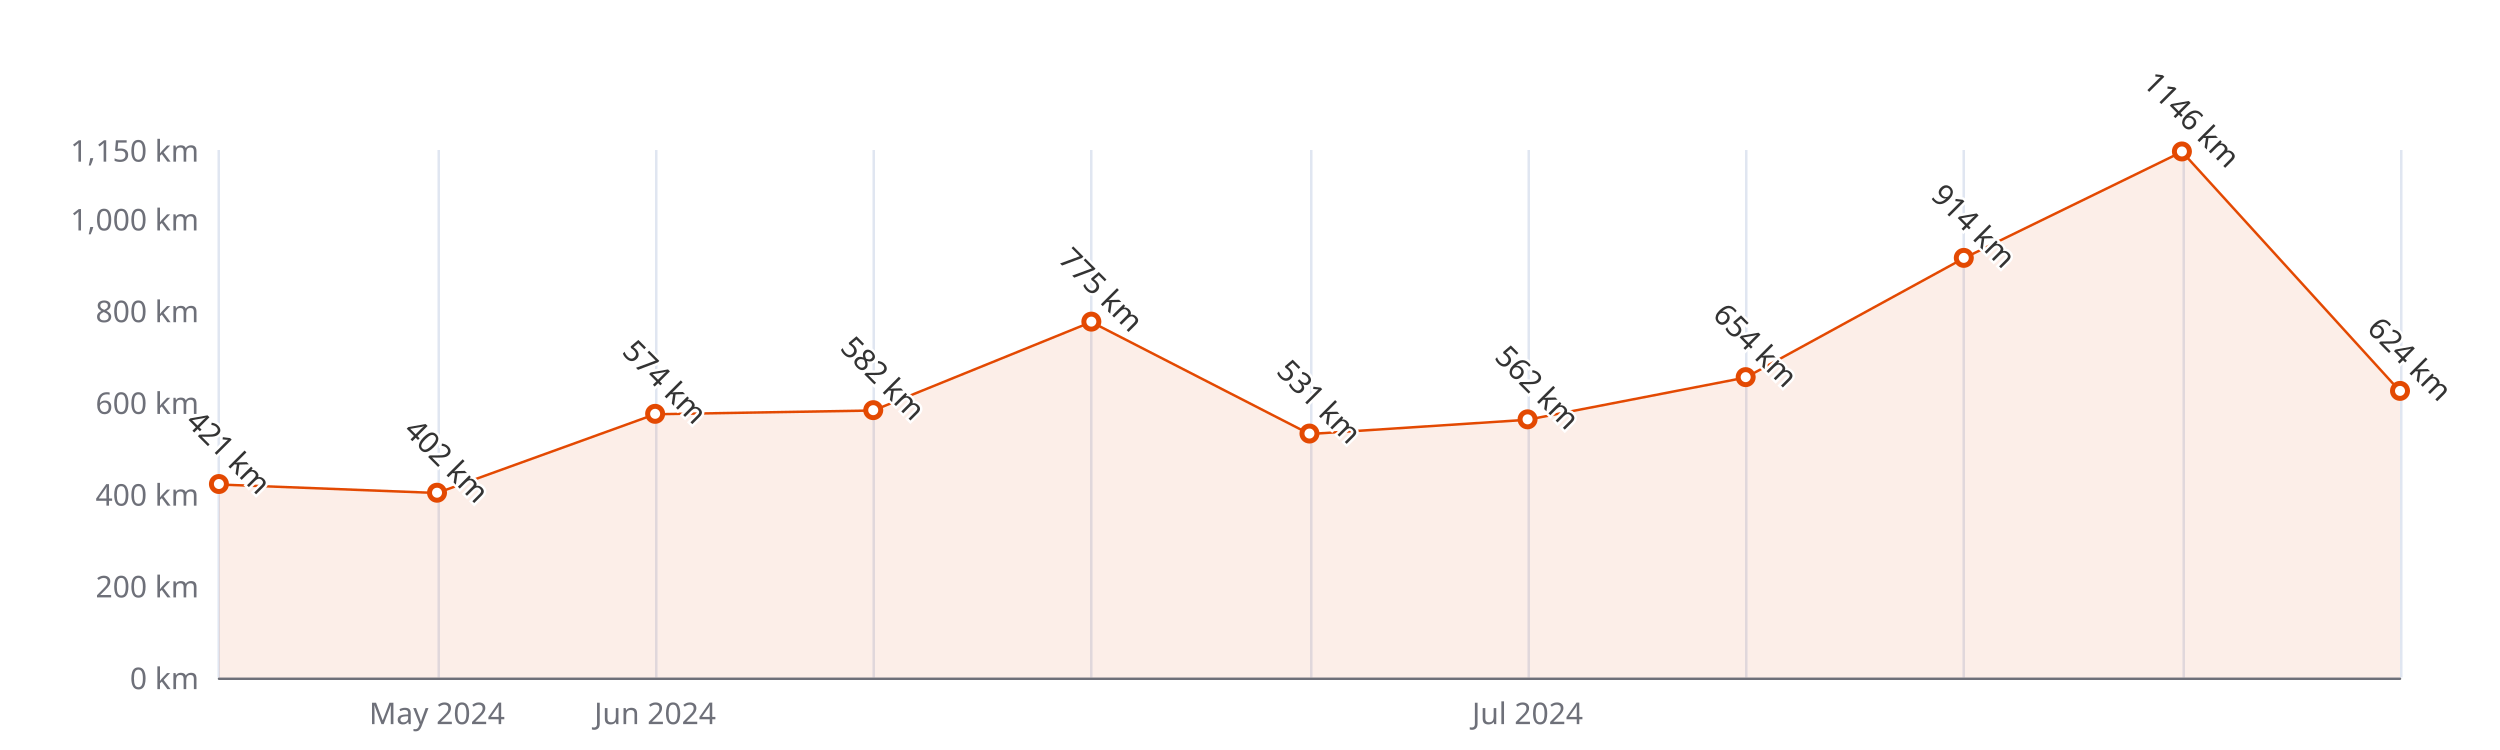
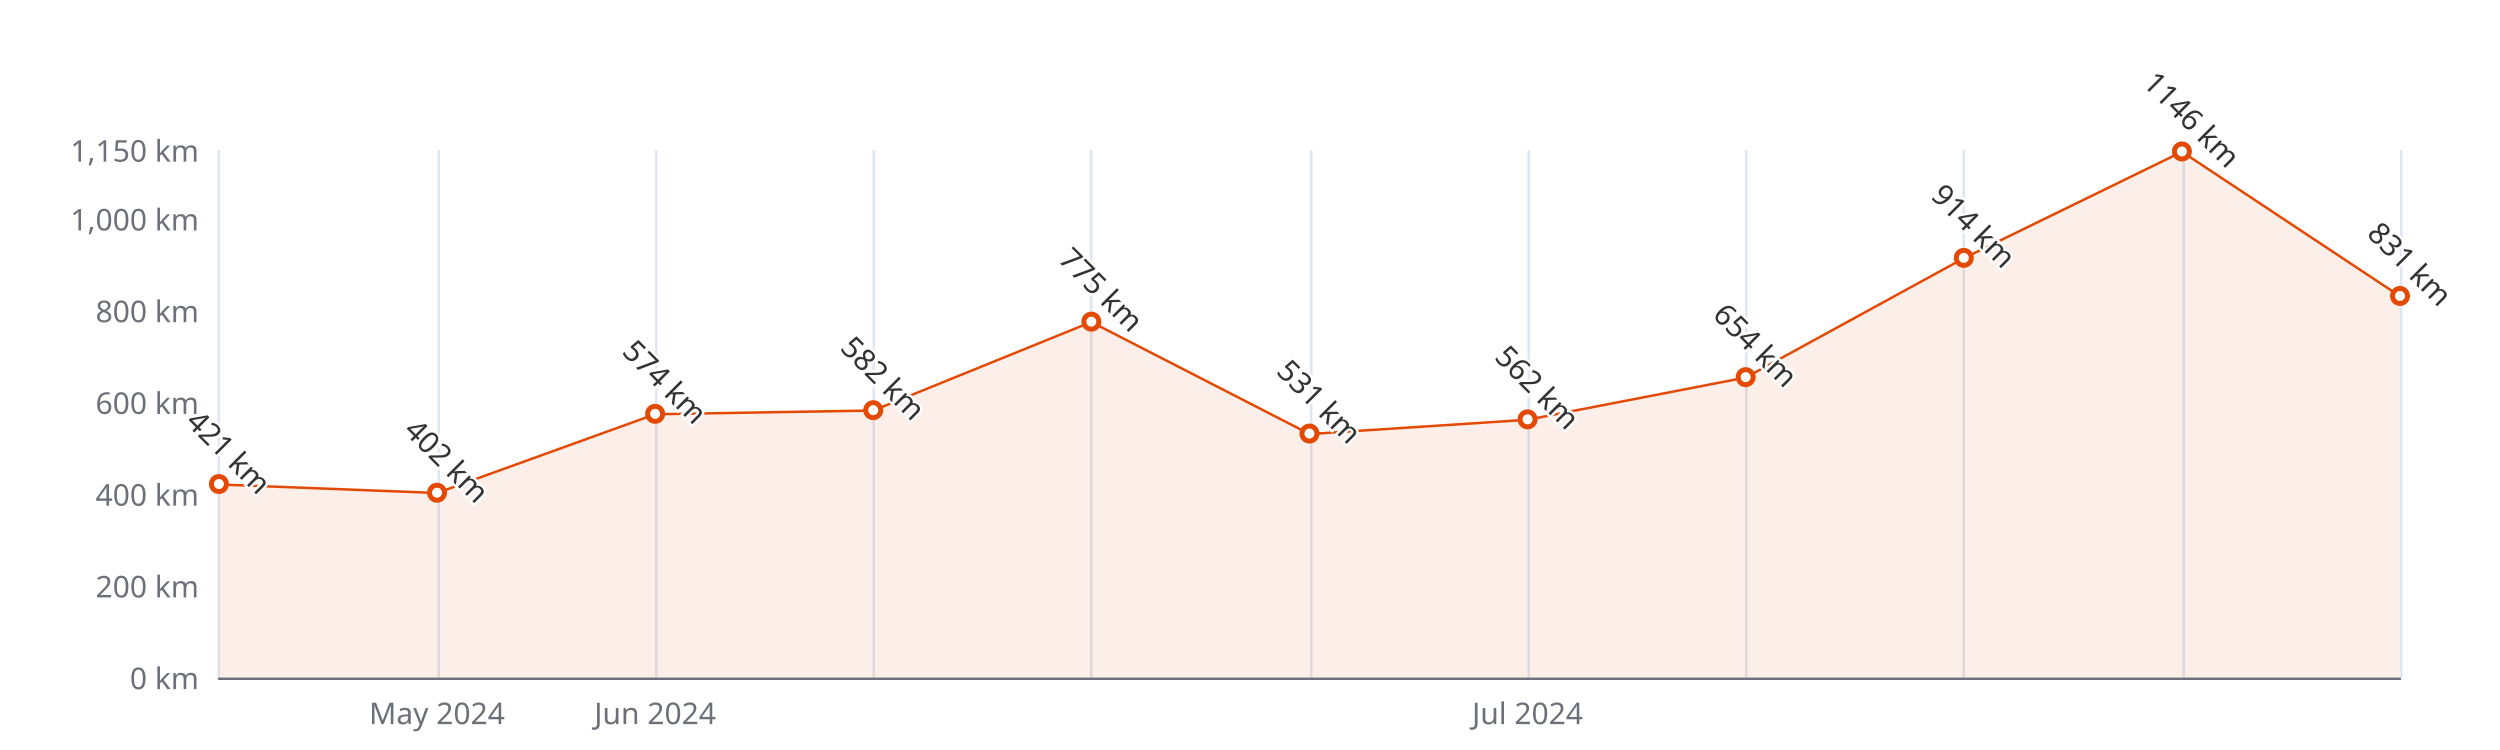
<svg xmlns="http://www.w3.org/2000/svg" width="1000" height="300" version="1.1" baseProfile="full" viewBox="0 0 1000 300">
  <rect width="1000" height="300" x="0" y="0" id="0" fill="#ffffff" />
  <path d="M87.5 60L87.5 271" fill="none" stroke="#E0E6F1" />
  <path d="M175.5 60L175.5 271" fill="none" stroke="#E0E6F1" />
  <path d="M262.5 60L262.5 271" fill="none" stroke="#E0E6F1" />
  <path d="M349.5 60L349.5 271" fill="none" stroke="#E0E6F1" />
  <path d="M436.5 60L436.5 271" fill="none" stroke="#E0E6F1" />
  <path d="M524.5 60L524.5 271" fill="none" stroke="#E0E6F1" />
  <path d="M611.5 60L611.5 271" fill="none" stroke="#E0E6F1" />
  <path d="M698.5 60L698.5 271" fill="none" stroke="#E0E6F1" />
  <path d="M785.5 60L785.5 271" fill="none" stroke="#E0E6F1" />
  <path d="M873.5 60L873.5 271" fill="none" stroke="#E0E6F1" />
  <path d="M960.5 60L960.5 271" fill="none" stroke="#E0E6F1" />
  <path d="M87.6 271.5L960 271.5" fill="none" stroke="#6E7079" stroke-linecap="round" />
  <text dominant-baseline="central" text-anchor="end" style="font-size:12px;font-family:sans-serif;" xml:space="preserve" transform="translate(79.56 271)" fill="#6E7079">0 km</text>
  <text dominant-baseline="central" text-anchor="end" style="font-size:12px;font-family:sans-serif;" xml:space="preserve" transform="translate(79.56 234.3043)" fill="#6E7079">200 km</text>
  <text dominant-baseline="central" text-anchor="end" style="font-size:12px;font-family:sans-serif;" xml:space="preserve" transform="translate(79.56 197.6087)" fill="#6E7079">400 km</text>
  <text dominant-baseline="central" text-anchor="end" style="font-size:12px;font-family:sans-serif;" xml:space="preserve" transform="translate(79.56 160.913)" fill="#6E7079">600 km</text>
  <text dominant-baseline="central" text-anchor="end" style="font-size:12px;font-family:sans-serif;" xml:space="preserve" transform="translate(79.56 124.2174)" fill="#6E7079">800 km</text>
  <text dominant-baseline="central" text-anchor="end" style="font-size:12px;font-family:sans-serif;" xml:space="preserve" transform="translate(79.56 87.5217)" fill="#6E7079">1,000 km</text>
  <text dominant-baseline="central" text-anchor="end" style="font-size:12px;font-family:sans-serif;" xml:space="preserve" transform="translate(79.56 60)" fill="#6E7079">1,150 km</text>
  <text dominant-baseline="central" text-anchor="middle" style="font-size:12px;font-family:sans-serif;" xml:space="preserve" y="6" transform="translate(174.804 279)" fill="#6E7079">May 2024</text>
  <text dominant-baseline="central" text-anchor="middle" style="font-size:12px;font-family:sans-serif;" xml:space="preserve" y="6" transform="translate(262.048 279)" fill="#6E7079">Jun 2024</text>
  <text dominant-baseline="central" text-anchor="middle" style="font-size:12px;font-family:sans-serif;" xml:space="preserve" y="6" transform="translate(611.024 279)" fill="#6E7079">Jul 2024</text>
  <g clip-path="url(#zr5-c0)">
-     <path d="M87.6 193.8L174.8 197.2L262 165.7L349.3 164.2L436.5 128.8L523.8 173.6L611 167.9L698.3 151L785.5 103.3L872.8 60.7L960 156.5L960 271L872.8 271L785.5 271L698.3 271L611 271L523.8 271L436.5 271L349.3 271L262 271L174.8 271L87.6 271Z" fill="rgb(227,73,2)" fill-opacity="0.09" />
-     <path d="M87.6 193.8L174.8 197.2L262 165.7L349.3 164.2L436.5 128.8L523.8 173.6L611 167.9L698.3 151L785.5 103.3L872.8 60.7L960 156.5" fill="none" stroke="#E34902" stroke-linejoin="bevel" />
+     <path d="M87.6 193.8L174.8 197.2L262 165.7L349.3 164.2L436.5 128.8L523.8 173.6L611 167.9L698.3 151L785.5 103.3L872.8 60.7L960 118.5L960 271L872.8 271L785.5 271L698.3 271L611 271L523.8 271L436.5 271L349.3 271L262 271L174.8 271L87.6 271Z" fill="rgb(227,73,2)" fill-opacity="0.09" />
+     <path d="M87.6 193.8L174.8 197.2L262 165.7L349.3 164.2L436.5 128.8L523.8 173.6L611 167.9L698.3 151L785.5 103.3L872.8 60.7L960 118.5" fill="none" stroke="#E34902" stroke-linejoin="bevel" />
  </g>
  <path d="M1 0A1 1 0 1 1 1 -0.1A1 1 0 0 1 1 0" transform="matrix(3,0,0,3,87.56,193.7556)" fill="#fff" stroke="#E34902" stroke-width="0.667" />
  <path d="M1 0A1 1 0 1 1 1 -0.1A1 1 0 0 1 1 0" transform="matrix(3,0,0,3,174.804,197.2417)" fill="#fff" stroke="#E34902" stroke-width="0.667" />
  <path d="M1 0A1 1 0 1 1 1 -0.1A1 1 0 0 1 1 0" transform="matrix(3,0,0,3,262.048,165.6835)" fill="#fff" stroke="#E34902" stroke-width="0.667" />
  <path d="M1 0A1 1 0 1 1 1 -0.1A1 1 0 0 1 1 0" transform="matrix(3,0,0,3,349.292,164.2157)" fill="#fff" stroke="#E34902" stroke-width="0.667" />
  <path d="M1 0A1 1 0 1 1 1 -0.1A1 1 0 0 1 1 0" transform="matrix(3,0,0,3,436.536,128.8044)" fill="#fff" stroke="#E34902" stroke-width="0.667" />
  <path d="M1 0A1 1 0 1 1 1 -0.1A1 1 0 0 1 1 0" transform="matrix(3,0,0,3,523.78,173.573)" fill="#fff" stroke="#E34902" stroke-width="0.667" />
  <path d="M1 0A1 1 0 1 1 1 -0.1A1 1 0 0 1 1 0" transform="matrix(3,0,0,3,611.024,167.8852)" fill="#fff" stroke="#E34902" stroke-width="0.667" />
  <path d="M1 0A1 1 0 1 1 1 -0.1A1 1 0 0 1 1 0" transform="matrix(3,0,0,3,698.268,151.0052)" fill="#fff" stroke="#E34902" stroke-width="0.667" />
  <path d="M1 0A1 1 0 1 1 1 -0.1A1 1 0 0 1 1 0" transform="matrix(3,0,0,3,785.512,103.3009)" fill="#fff" stroke="#E34902" stroke-width="0.667" />
  <path d="M1 0A1 1 0 1 1 1 -0.1A1 1 0 0 1 1 0" transform="matrix(3,0,0,3,872.756,60.7339)" fill="#fff" stroke="#E34902" stroke-width="0.667" />
-   <path d="M1 0A1 1 0 1 1 1 -0.1A1 1 0 0 1 1 0" transform="matrix(3,0,0,3,960,156.5096)" fill="#fff" stroke="#E34902" stroke-width="0.667" />
+   <path d="M1 0A1 1 0 1 1 1 -0.1A1 1 0 0 1 1 0" transform="matrix(3,0,0,3,960,118.5296)" fill="#fff" stroke="#E34902" stroke-width="0.667" />
  <text dominant-baseline="central" text-anchor="middle" style="font-size:12px;font-family:sans-serif;" xml:space="preserve" y="-6" transform="matrix(0.707,0.707,-0.707,0.707,87.56,184.7556)" fill="#333" stroke="rgb(255,255,255)" stroke-width="2" paint-order="stroke" stroke-miterlimit="2">421 km</text>
  <text dominant-baseline="central" text-anchor="middle" style="font-size:12px;font-family:sans-serif;" xml:space="preserve" y="-6" transform="matrix(0.707,0.707,-0.707,0.707,174.804,188.2417)" fill="#333" stroke="rgb(255,255,255)" stroke-width="2" paint-order="stroke" stroke-miterlimit="2">402 km</text>
  <text dominant-baseline="central" text-anchor="middle" style="font-size:12px;font-family:sans-serif;" xml:space="preserve" y="-6" transform="matrix(0.707,0.707,-0.707,0.707,262.048,156.6835)" fill="#333" stroke="rgb(255,255,255)" stroke-width="2" paint-order="stroke" stroke-miterlimit="2">574 km</text>
  <text dominant-baseline="central" text-anchor="middle" style="font-size:12px;font-family:sans-serif;" xml:space="preserve" y="-6" transform="matrix(0.707,0.707,-0.707,0.707,349.292,155.2157)" fill="#333" stroke="rgb(255,255,255)" stroke-width="2" paint-order="stroke" stroke-miterlimit="2">582 km</text>
  <text dominant-baseline="central" text-anchor="middle" style="font-size:12px;font-family:sans-serif;" xml:space="preserve" y="-6" transform="matrix(0.707,0.707,-0.707,0.707,436.536,119.8044)" fill="#333" stroke="rgb(255,255,255)" stroke-width="2" paint-order="stroke" stroke-miterlimit="2">775 km</text>
  <text dominant-baseline="central" text-anchor="middle" style="font-size:12px;font-family:sans-serif;" xml:space="preserve" y="-6" transform="matrix(0.707,0.707,-0.707,0.707,523.78,164.573)" fill="#333" stroke="rgb(255,255,255)" stroke-width="2" paint-order="stroke" stroke-miterlimit="2">531 km</text>
  <text dominant-baseline="central" text-anchor="middle" style="font-size:12px;font-family:sans-serif;" xml:space="preserve" y="-6" transform="matrix(0.707,0.707,-0.707,0.707,611.024,158.8852)" fill="#333" stroke="rgb(255,255,255)" stroke-width="2" paint-order="stroke" stroke-miterlimit="2">562 km</text>
  <text dominant-baseline="central" text-anchor="middle" style="font-size:12px;font-family:sans-serif;" xml:space="preserve" y="-6" transform="matrix(0.707,0.707,-0.707,0.707,698.268,142.0052)" fill="#333" stroke="rgb(255,255,255)" stroke-width="2" paint-order="stroke" stroke-miterlimit="2">654 km</text>
  <text dominant-baseline="central" text-anchor="middle" style="font-size:12px;font-family:sans-serif;" xml:space="preserve" y="-6" transform="matrix(0.707,0.707,-0.707,0.707,785.512,94.3009)" fill="#333" stroke="rgb(255,255,255)" stroke-width="2" paint-order="stroke" stroke-miterlimit="2">914 km</text>
  <text dominant-baseline="central" text-anchor="middle" style="font-size:12px;font-family:sans-serif;" xml:space="preserve" y="-6" transform="matrix(0.707,0.707,-0.707,0.707,872.756,51.7339)" fill="#333" stroke="rgb(255,255,255)" stroke-width="2" paint-order="stroke" stroke-miterlimit="2">1146 km</text>
-   <text dominant-baseline="central" text-anchor="middle" style="font-size:12px;font-family:sans-serif;" xml:space="preserve" y="-6" transform="matrix(0.707,0.707,-0.707,0.707,960,147.5096)" fill="#333" stroke="rgb(255,255,255)" stroke-width="2" paint-order="stroke" stroke-miterlimit="2">624 km</text>
+   <text dominant-baseline="central" text-anchor="middle" style="font-size:12px;font-family:sans-serif;" xml:space="preserve" y="-6" transform="matrix(0.707,0.707,-0.707,0.707,960,109.5296)" fill="#333" stroke="rgb(255,255,255)" stroke-width="2" paint-order="stroke" stroke-miterlimit="2">831 km</text>
  <defs>
    <clipPath id="zr5-c0">
      <path d="M87 59.5l873 0l0 212l-873 0Z" fill="#000" />
    </clipPath>
  </defs>
</svg>
